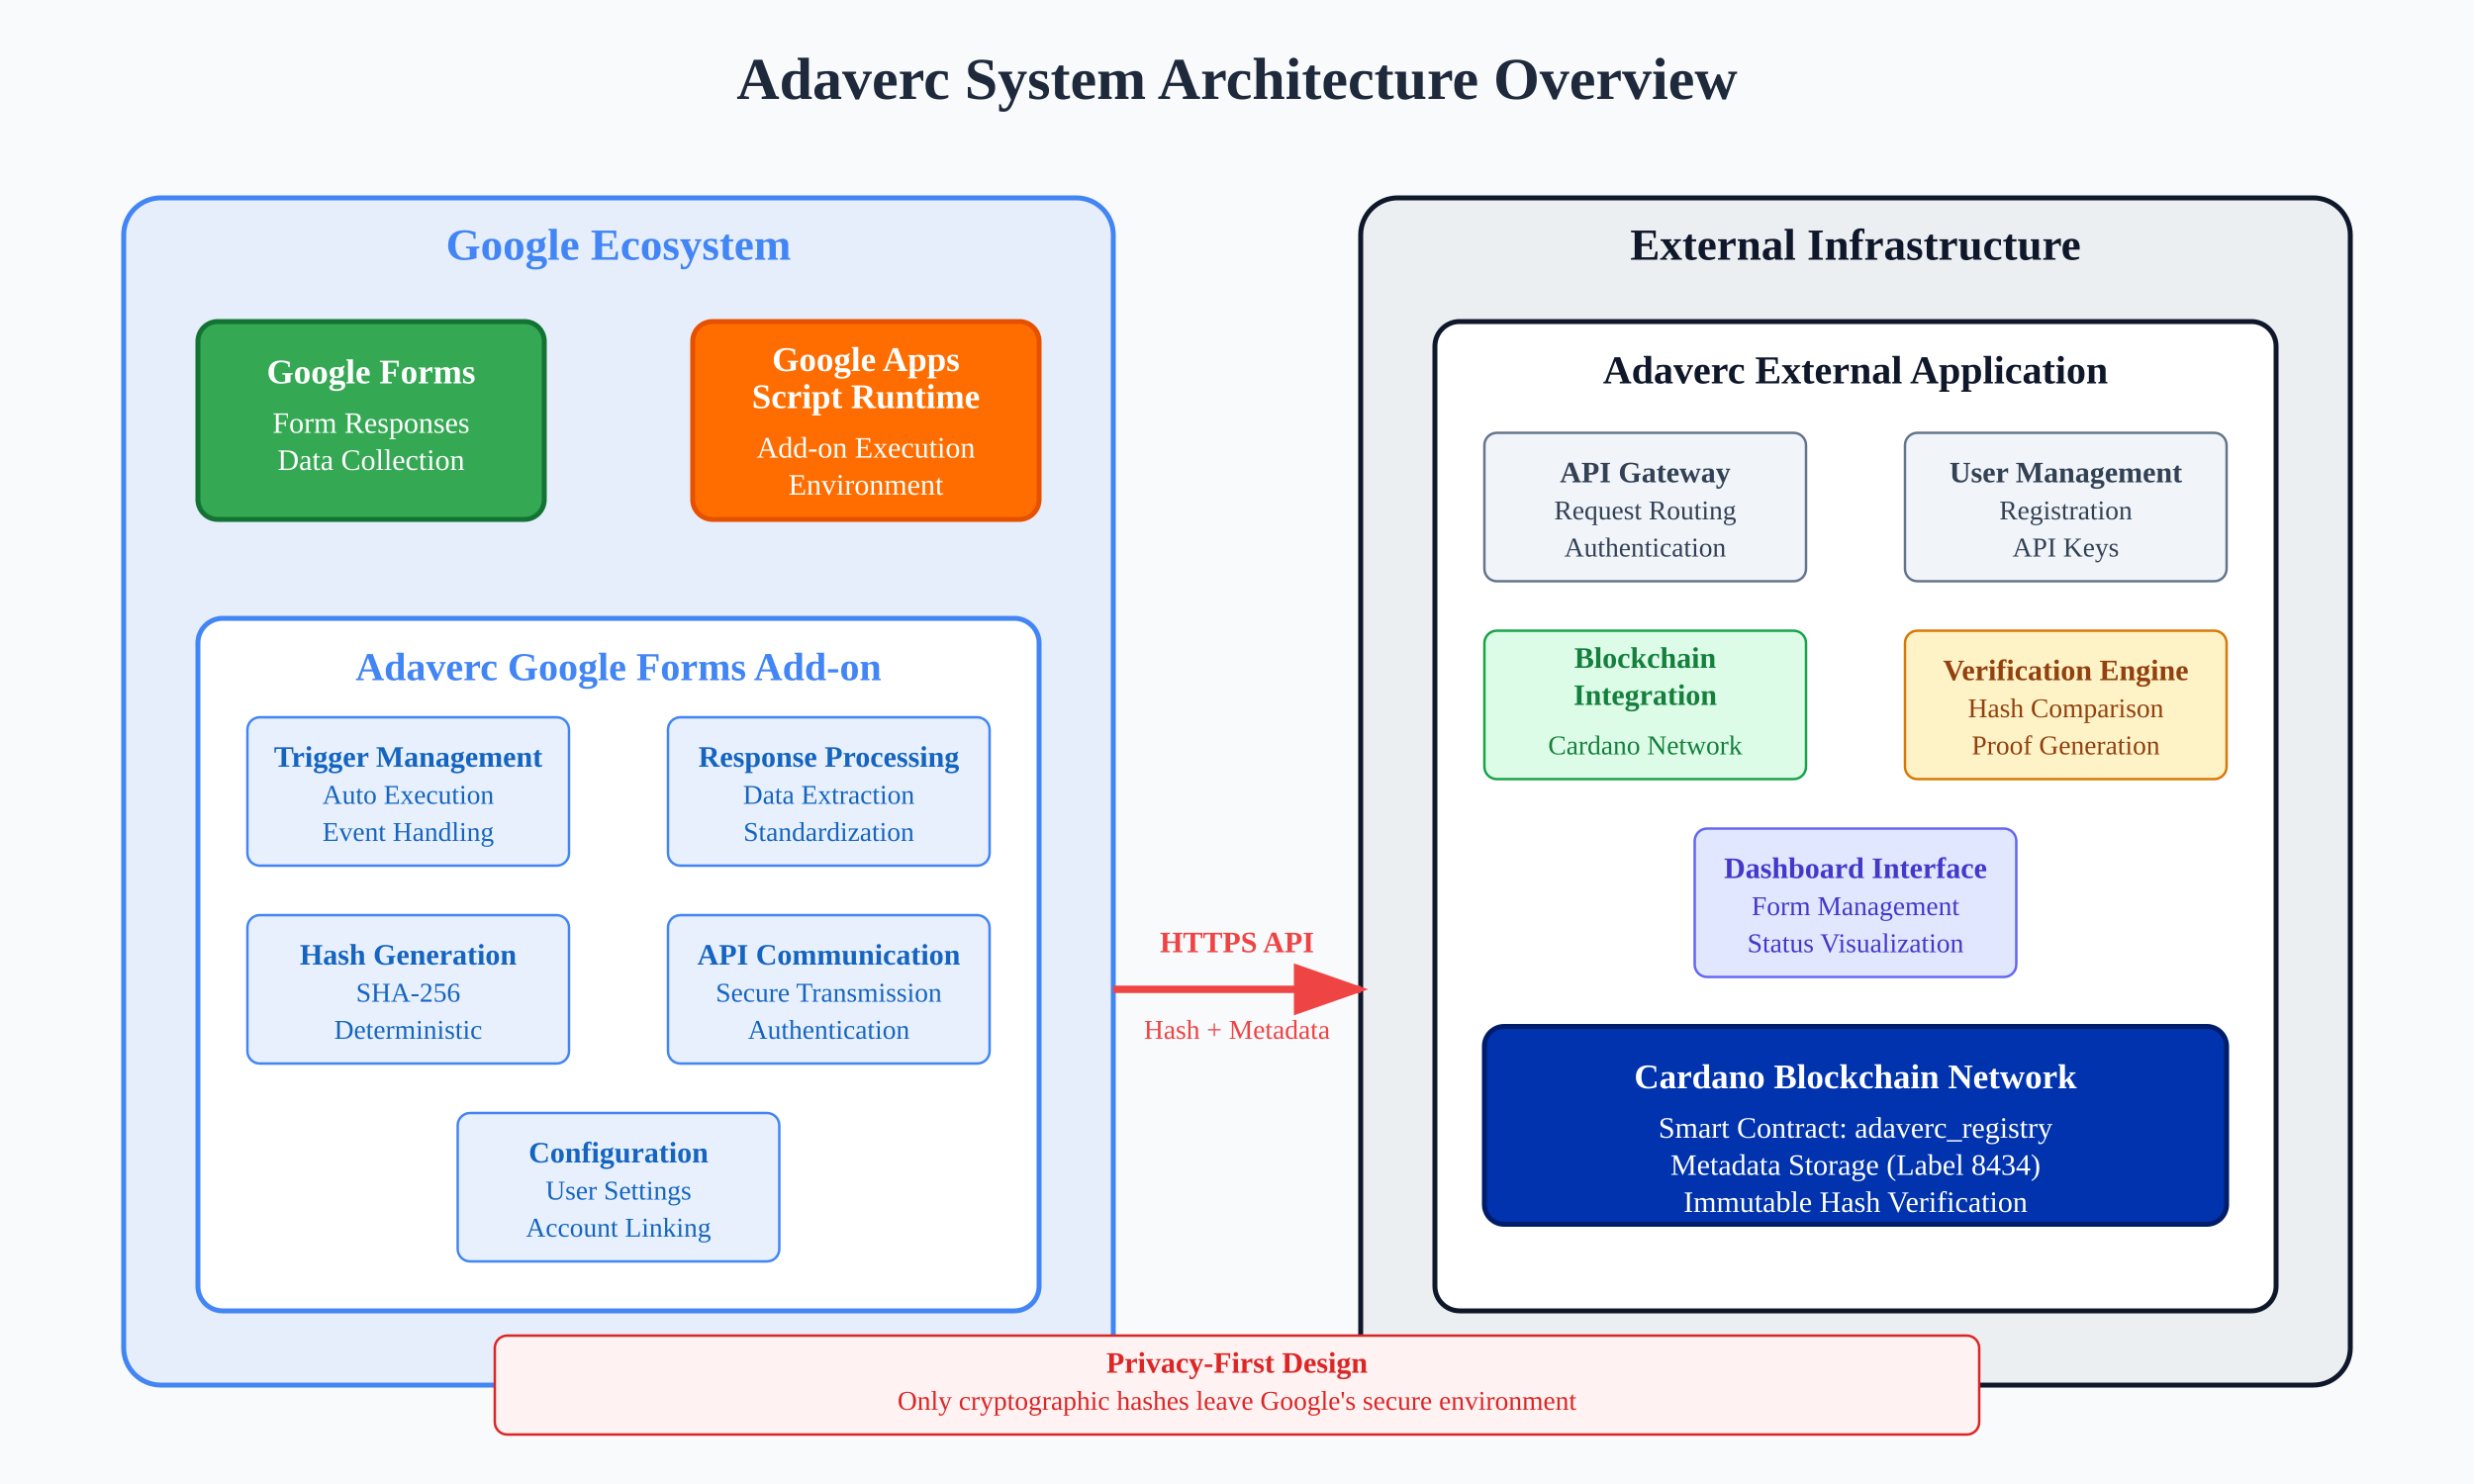
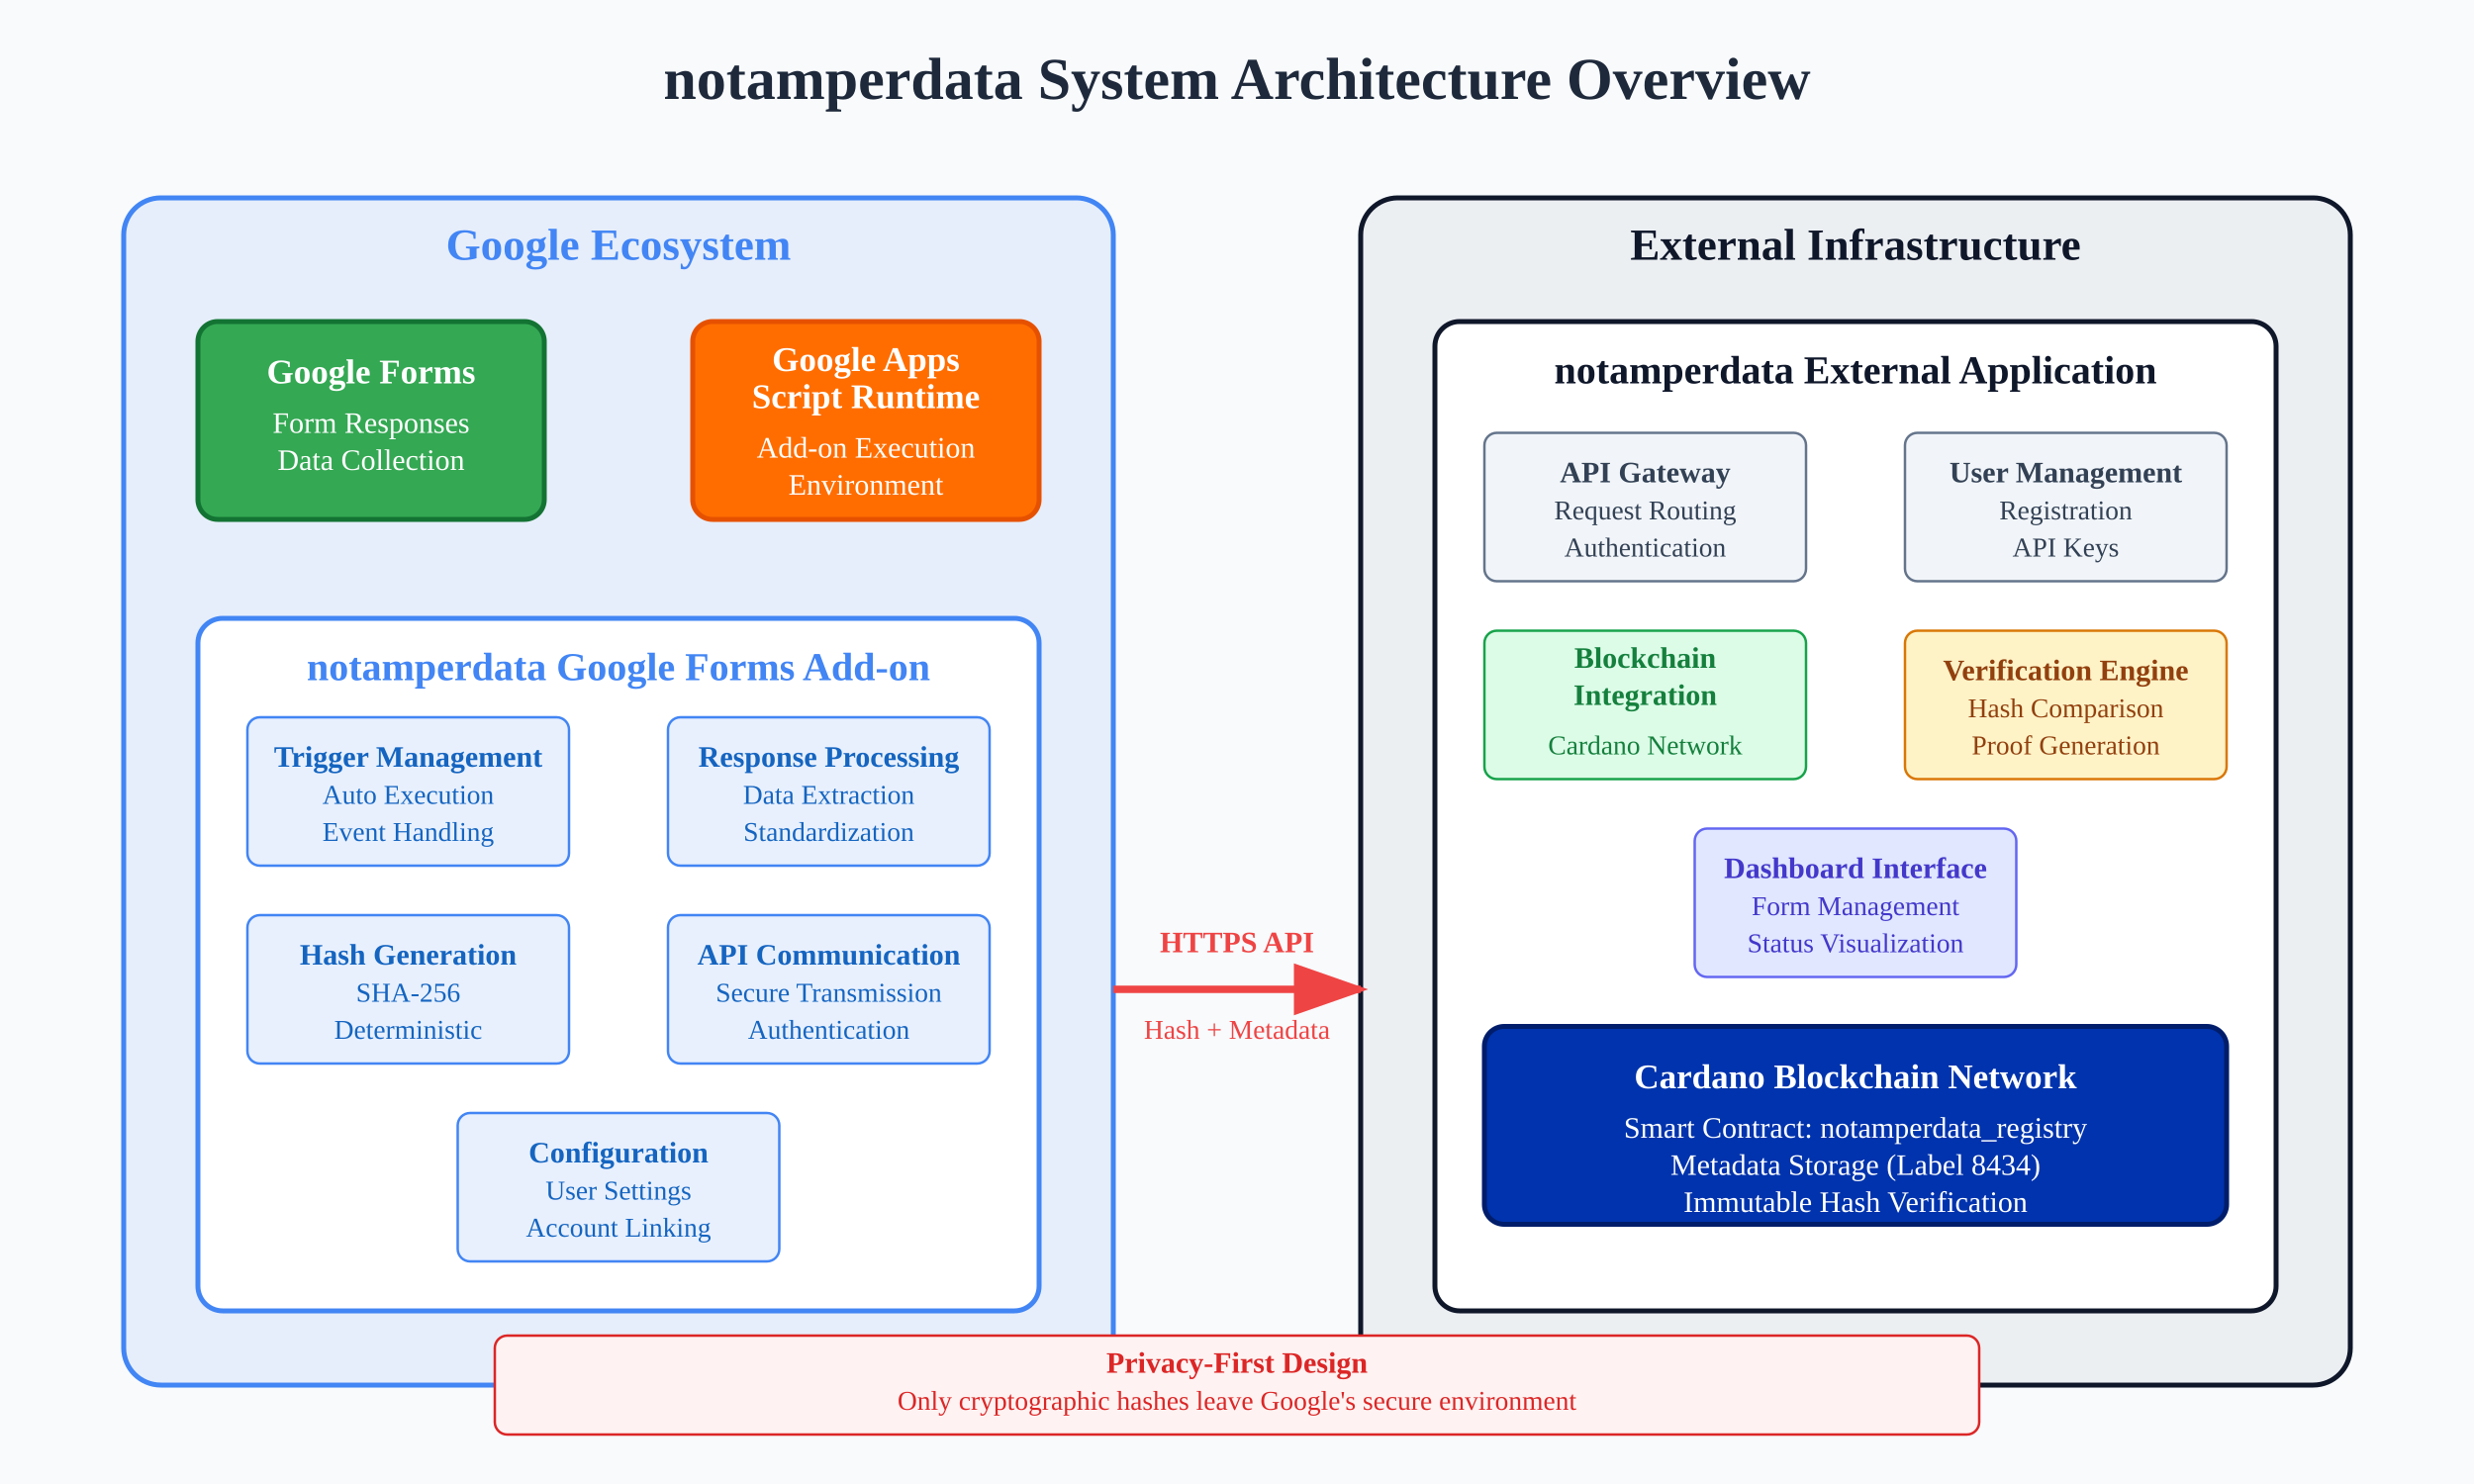
<svg xmlns="http://www.w3.org/2000/svg" viewBox="0 0 1000 600">
  <rect width="1000" height="600" fill="#f8fafc" />
-   <text x="500" y="40" text-anchor="middle" class="title" fill="#1e293b" font-size="24" font-weight="bold">Adaverc System Architecture Overview</text>
+   <text x="500" y="40" text-anchor="middle" class="title" fill="#1e293b" font-size="24" font-weight="bold">notamperdata System Architecture Overview</text>
  <rect x="50" y="80" width="400" height="480" rx="15" fill="#4285f4" fill-opacity="0.1" stroke="#4285f4" stroke-width="2" />
  <text x="250" y="105" text-anchor="middle" fill="#4285f4" font-size="18" font-weight="bold">Google Ecosystem</text>
  <rect x="80" y="130" width="140" height="80" rx="8" fill="#34a853" stroke="#137333" stroke-width="2" />
  <text x="150" y="155" text-anchor="middle" fill="white" font-size="14" font-weight="bold">Google Forms</text>
  <text x="150" y="175" text-anchor="middle" fill="white" font-size="12">Form Responses</text>
  <text x="150" y="190" text-anchor="middle" fill="white" font-size="12">Data Collection</text>
  <rect x="280" y="130" width="140" height="80" rx="8" fill="#ff6d00" stroke="#e65100" stroke-width="2" />
  <text x="350" y="150" text-anchor="middle" fill="white" font-size="14" font-weight="bold">Google Apps</text>
  <text x="350" y="165" text-anchor="middle" fill="white" font-size="14" font-weight="bold">Script Runtime</text>
  <text x="350" y="185" text-anchor="middle" fill="white" font-size="12">Add-on Execution</text>
  <text x="350" y="200" text-anchor="middle" fill="white" font-size="12">Environment</text>
  <rect x="80" y="250" width="340" height="280" rx="10" fill="#ffffff" stroke="#4285f4" stroke-width="2" />
-   <text x="250" y="275" text-anchor="middle" fill="#4285f4" font-size="16" font-weight="bold">Adaverc Google Forms Add-on</text>
+   <text x="250" y="275" text-anchor="middle" fill="#4285f4" font-size="16" font-weight="bold">notamperdata Google Forms Add-on</text>
  <rect x="100" y="290" width="130" height="60" rx="5" fill="#e8f0fe" stroke="#4285f4" stroke-width="1" />
  <text x="165" y="310" text-anchor="middle" fill="#1565c0" font-size="12" font-weight="bold">Trigger Management</text>
  <text x="165" y="325" text-anchor="middle" fill="#1565c0" font-size="11">Auto Execution</text>
  <text x="165" y="340" text-anchor="middle" fill="#1565c0" font-size="11">Event Handling</text>
  <rect x="270" y="290" width="130" height="60" rx="5" fill="#e8f0fe" stroke="#4285f4" stroke-width="1" />
  <text x="335" y="310" text-anchor="middle" fill="#1565c0" font-size="12" font-weight="bold">Response Processing</text>
  <text x="335" y="325" text-anchor="middle" fill="#1565c0" font-size="11">Data Extraction</text>
  <text x="335" y="340" text-anchor="middle" fill="#1565c0" font-size="11">Standardization</text>
  <rect x="100" y="370" width="130" height="60" rx="5" fill="#e8f0fe" stroke="#4285f4" stroke-width="1" />
  <text x="165" y="390" text-anchor="middle" fill="#1565c0" font-size="12" font-weight="bold">Hash Generation</text>
  <text x="165" y="405" text-anchor="middle" fill="#1565c0" font-size="11">SHA-256</text>
  <text x="165" y="420" text-anchor="middle" fill="#1565c0" font-size="11">Deterministic</text>
  <rect x="270" y="370" width="130" height="60" rx="5" fill="#e8f0fe" stroke="#4285f4" stroke-width="1" />
  <text x="335" y="390" text-anchor="middle" fill="#1565c0" font-size="12" font-weight="bold">API Communication</text>
  <text x="335" y="405" text-anchor="middle" fill="#1565c0" font-size="11">Secure Transmission</text>
  <text x="335" y="420" text-anchor="middle" fill="#1565c0" font-size="11">Authentication</text>
  <rect x="185" y="450" width="130" height="60" rx="5" fill="#e8f0fe" stroke="#4285f4" stroke-width="1" />
  <text x="250" y="470" text-anchor="middle" fill="#1565c0" font-size="12" font-weight="bold">Configuration</text>
  <text x="250" y="485" text-anchor="middle" fill="#1565c0" font-size="11">User Settings</text>
  <text x="250" y="500" text-anchor="middle" fill="#1565c0" font-size="11">Account Linking</text>
  <rect x="550" y="80" width="400" height="480" rx="15" fill="#0f172a" fill-opacity="0.05" stroke="#0f172a" stroke-width="2" />
  <text x="750" y="105" text-anchor="middle" fill="#0f172a" font-size="18" font-weight="bold">External Infrastructure</text>
  <rect x="580" y="130" width="340" height="400" rx="10" fill="#ffffff" stroke="#0f172a" stroke-width="2" />
-   <text x="750" y="155" text-anchor="middle" fill="#0f172a" font-size="16" font-weight="bold">Adaverc External Application</text>
+   <text x="750" y="155" text-anchor="middle" fill="#0f172a" font-size="16" font-weight="bold">notamperdata External Application</text>
  <rect x="600" y="175" width="130" height="60" rx="5" fill="#f1f5f9" stroke="#64748b" stroke-width="1" />
  <text x="665" y="195" text-anchor="middle" fill="#334155" font-size="12" font-weight="bold">API Gateway</text>
  <text x="665" y="210" text-anchor="middle" fill="#334155" font-size="11">Request Routing</text>
  <text x="665" y="225" text-anchor="middle" fill="#334155" font-size="11">Authentication</text>
  <rect x="770" y="175" width="130" height="60" rx="5" fill="#f1f5f9" stroke="#64748b" stroke-width="1" />
  <text x="835" y="195" text-anchor="middle" fill="#334155" font-size="12" font-weight="bold">User Management</text>
  <text x="835" y="210" text-anchor="middle" fill="#334155" font-size="11">Registration</text>
  <text x="835" y="225" text-anchor="middle" fill="#334155" font-size="11">API Keys</text>
  <rect x="600" y="255" width="130" height="60" rx="5" fill="#dcfce7" stroke="#16a34a" stroke-width="1" />
  <text x="665" y="270" text-anchor="middle" fill="#15803d" font-size="12" font-weight="bold">Blockchain</text>
  <text x="665" y="285" text-anchor="middle" fill="#15803d" font-size="12" font-weight="bold">Integration</text>
  <text x="665" y="305" text-anchor="middle" fill="#15803d" font-size="11">Cardano Network</text>
  <rect x="770" y="255" width="130" height="60" rx="5" fill="#fef3c7" stroke="#d97706" stroke-width="1" />
  <text x="835" y="275" text-anchor="middle" fill="#92400e" font-size="12" font-weight="bold">Verification Engine</text>
  <text x="835" y="290" text-anchor="middle" fill="#92400e" font-size="11">Hash Comparison</text>
  <text x="835" y="305" text-anchor="middle" fill="#92400e" font-size="11">Proof Generation</text>
  <rect x="685" y="335" width="130" height="60" rx="5" fill="#e0e7ff" stroke="#6366f1" stroke-width="1" />
  <text x="750" y="355" text-anchor="middle" fill="#4338ca" font-size="12" font-weight="bold">Dashboard Interface</text>
  <text x="750" y="370" text-anchor="middle" fill="#4338ca" font-size="11">Form Management</text>
  <text x="750" y="385" text-anchor="middle" fill="#4338ca" font-size="11">Status Visualization</text>
  <rect x="600" y="415" width="300" height="80" rx="8" fill="#0033ad" stroke="#001d6b" stroke-width="2" />
  <text x="750" y="440" text-anchor="middle" fill="white" font-size="14" font-weight="bold">Cardano Blockchain Network</text>
-   <text x="750" y="460" text-anchor="middle" fill="white" font-size="12">Smart Contract: adaverc_registry</text>
+   <text x="750" y="460" text-anchor="middle" fill="white" font-size="12">Smart Contract: notamperdata_registry</text>
  <text x="750" y="475" text-anchor="middle" fill="white" font-size="12">Metadata Storage (Label 8434)</text>
  <text x="750" y="490" text-anchor="middle" fill="white" font-size="12">Immutable Hash Verification</text>
  <defs>
    <marker id="arrowhead" markerWidth="10" markerHeight="7" refX="9" refY="3.5" orient="auto">
      <polygon points="0 0, 10 3.5, 0 7" fill="#ef4444" />
    </marker>
  </defs>
  <line x1="450" y1="400" x2="550" y2="400" stroke="#ef4444" stroke-width="3" marker-end="url(#arrowhead)" />
  <text x="500" y="385" text-anchor="middle" fill="#ef4444" font-size="12" font-weight="bold">HTTPS API</text>
  <text x="500" y="420" text-anchor="middle" fill="#ef4444" font-size="11">Hash + Metadata</text>
  <rect x="200" y="540" width="600" height="40" rx="5" fill="#fef2f2" stroke="#dc2626" stroke-width="1" />
  <text x="500" y="555" text-anchor="middle" fill="#dc2626" font-size="12" font-weight="bold">Privacy-First Design</text>
  <text x="500" y="570" text-anchor="middle" fill="#dc2626" font-size="11">Only cryptographic hashes leave Google's secure environment</text>
</svg>
